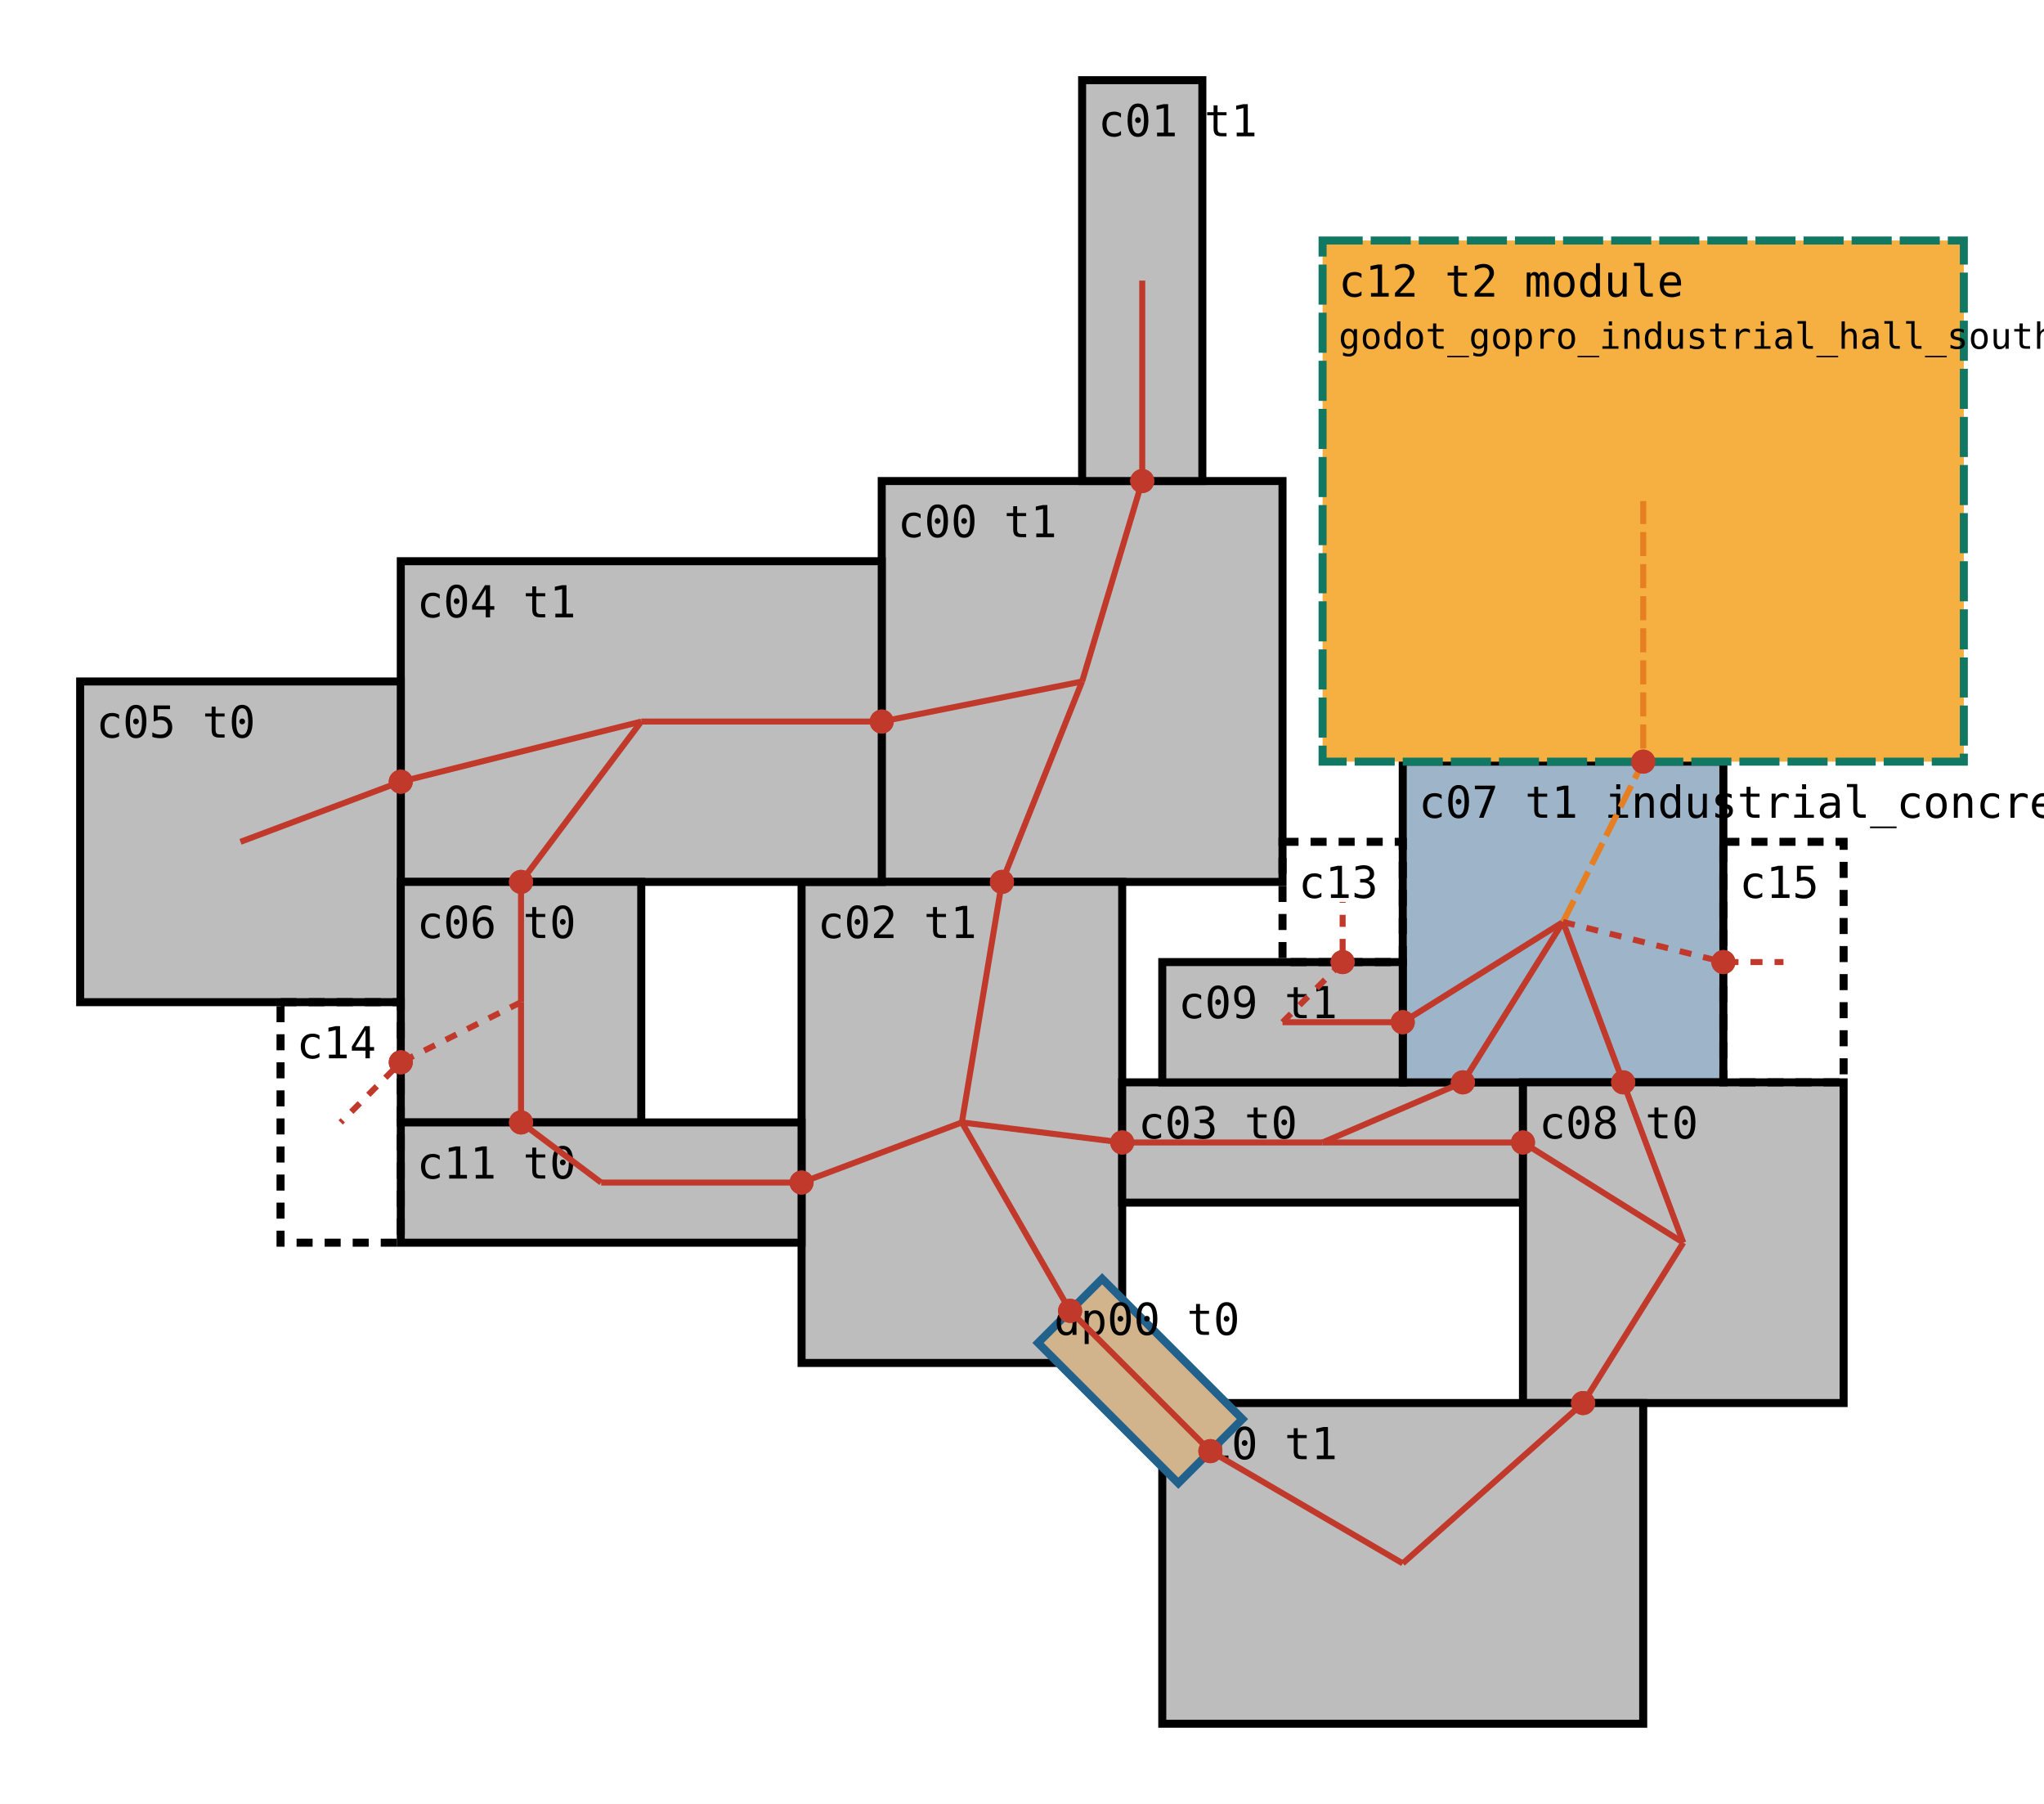
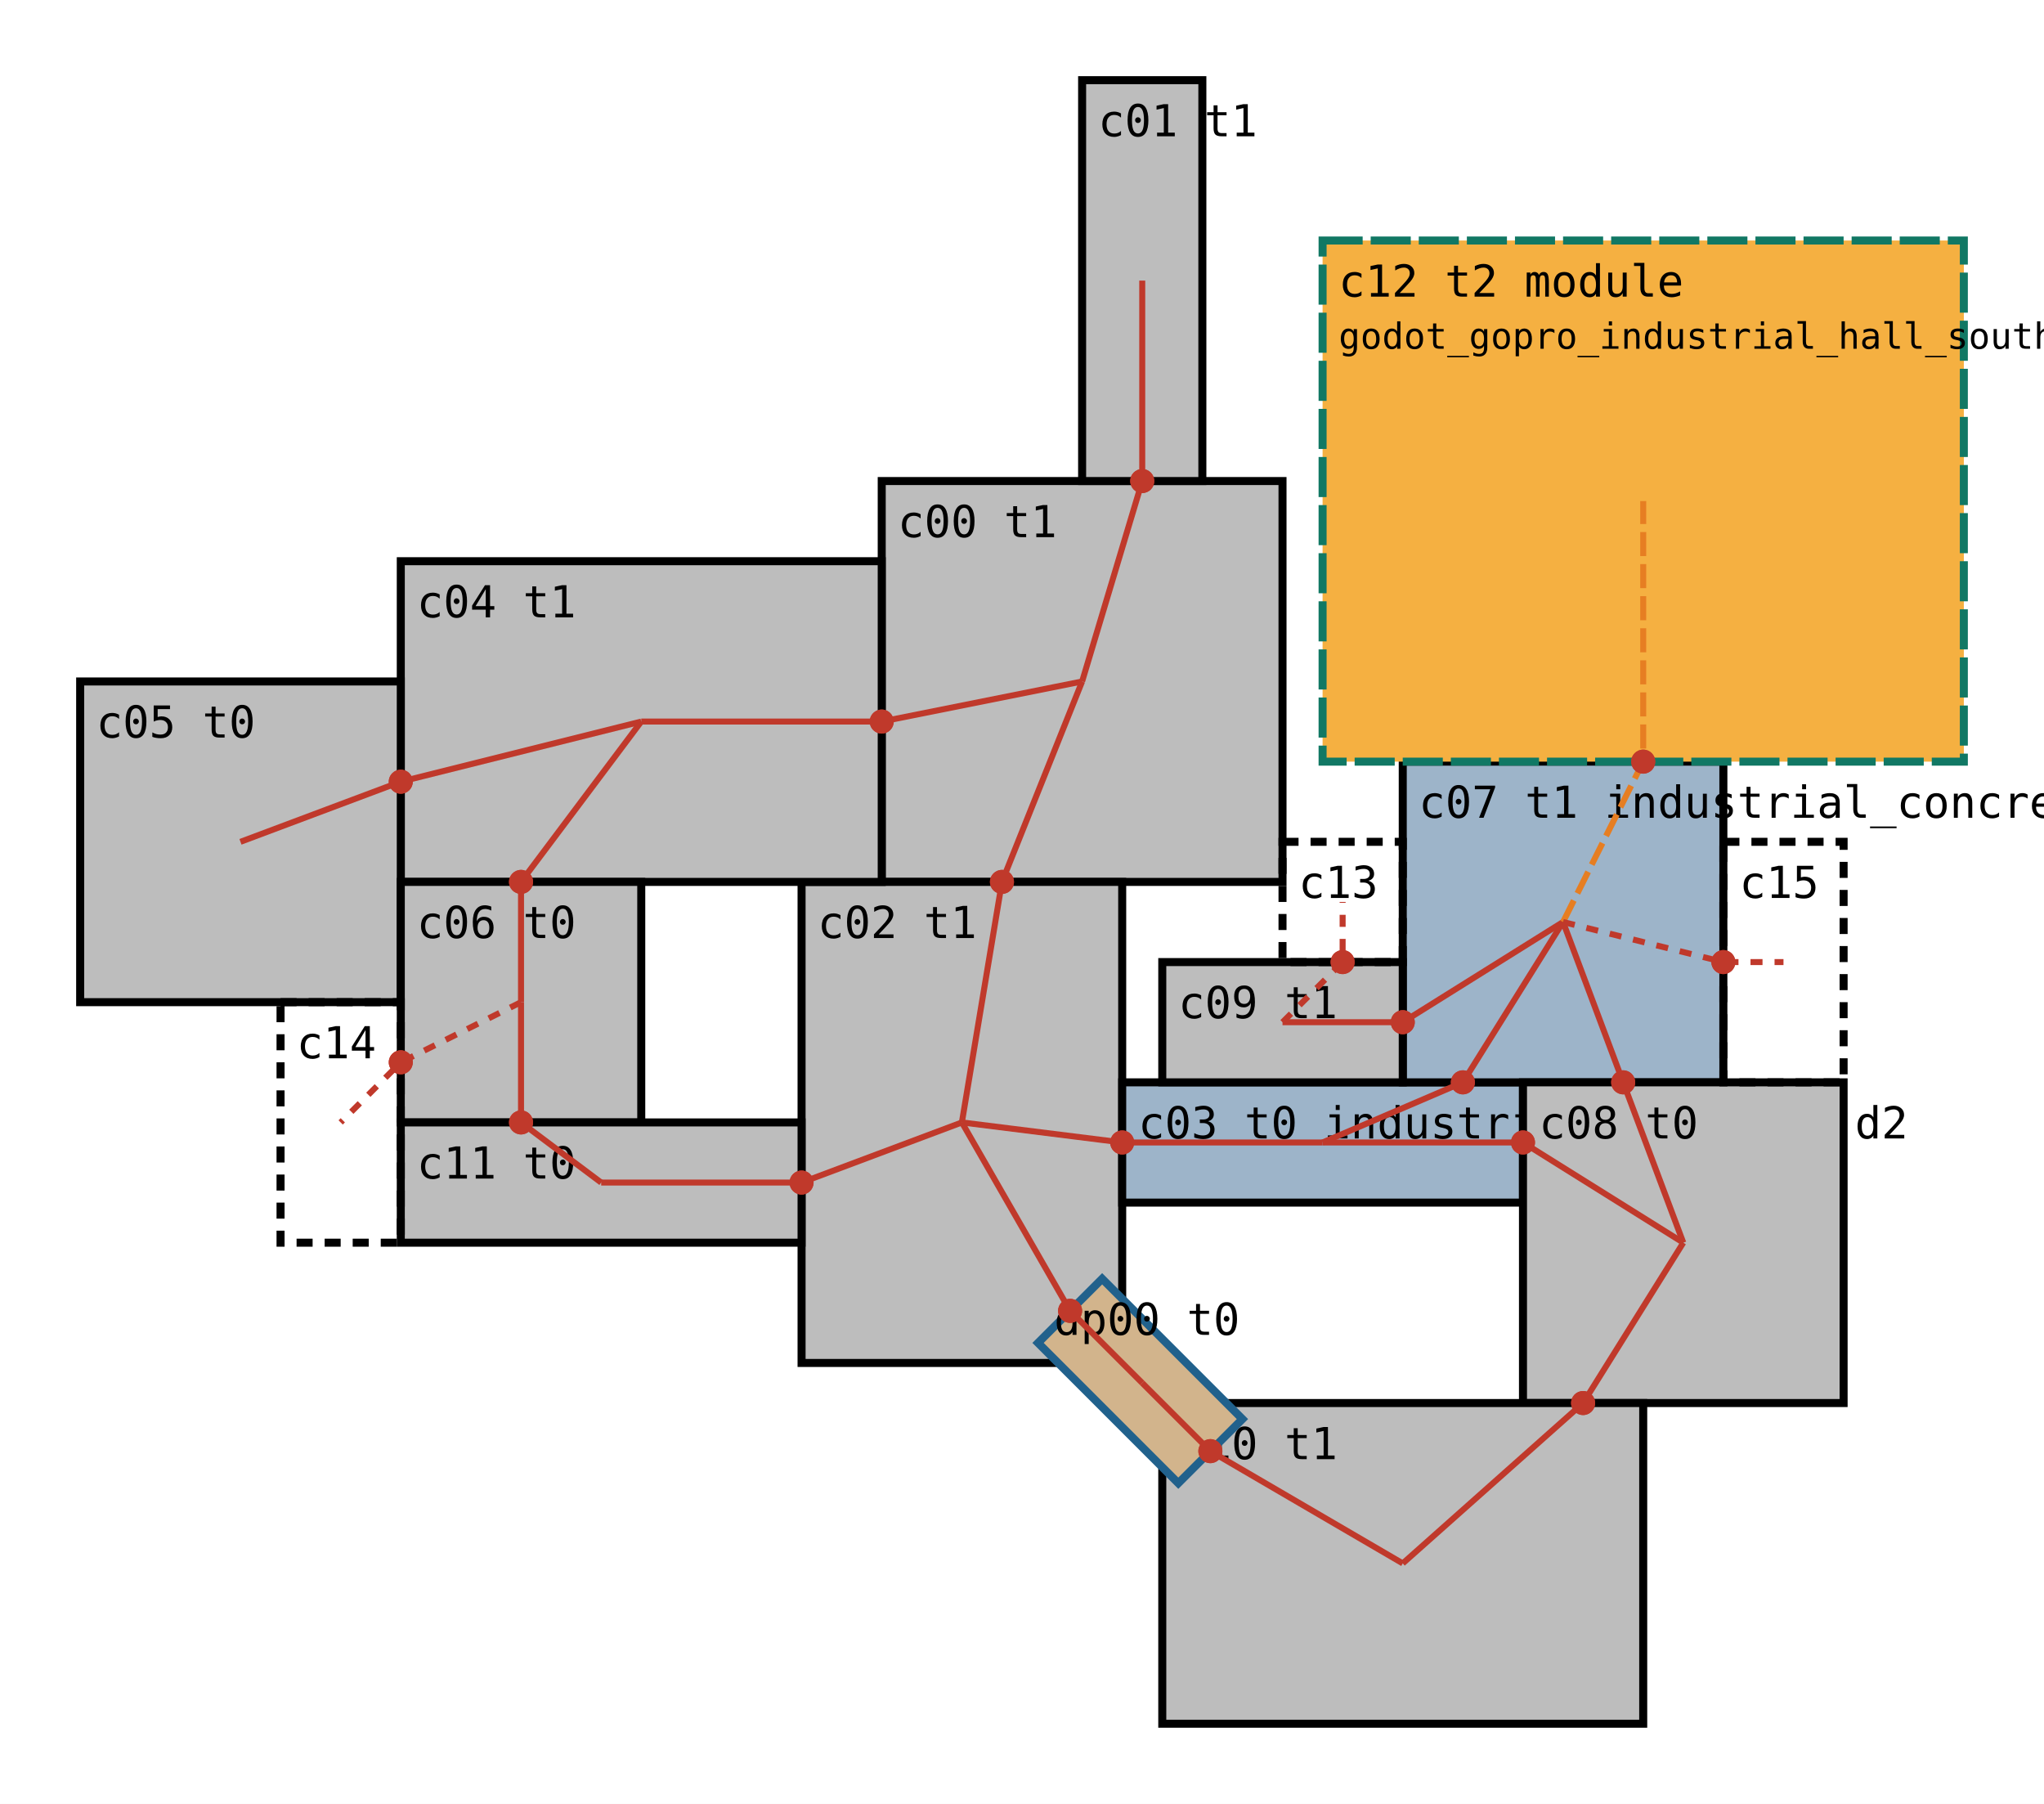
<svg xmlns="http://www.w3.org/2000/svg" width="510" height="450" viewBox="0 0 510 450">
  <rect width="100%" height="100%" fill="#ffffff" />
  <rect x="220" y="120" width="100" height="100" fill="#bdbdbd" stroke="#000000" stroke-width="2" />
  <text x="224" y="134" font-family="monospace" font-size="11">c00 t1</text>
  <rect x="270" y="20" width="30" height="100" fill="#bdbdbd" stroke="#000000" stroke-width="2" />
  <text x="274" y="34" font-family="monospace" font-size="11">c01 t1</text>
  <rect x="200" y="220" width="80" height="120" fill="#bdbdbd" stroke="#000000" stroke-width="2" />
  <text x="204" y="234" font-family="monospace" font-size="11">c02 t1</text>
-   <rect x="280" y="270" width="100" height="30" fill="#bdbdbd" stroke="#000000" stroke-width="2" />
-   <text x="284" y="284" font-family="monospace" font-size="11">c03 t0</text>
+   <rect x="280" y="270" width="100" height="30" fill="#9db4c9" stroke="#000000" stroke-width="2" />
+   <text x="284" y="284" font-family="monospace" font-size="11">c03 t0 industrial_concrete d2</text>
  <rect x="100" y="140" width="120" height="80" fill="#bdbdbd" stroke="#000000" stroke-width="2" />
  <text x="104" y="154" font-family="monospace" font-size="11">c04 t1</text>
  <rect x="20" y="170" width="80" height="80" fill="#bdbdbd" stroke="#000000" stroke-width="2" />
  <text x="24" y="184" font-family="monospace" font-size="11">c05 t0</text>
  <rect x="100" y="220" width="60" height="60" fill="#bdbdbd" stroke="#000000" stroke-width="2" />
  <text x="104" y="234" font-family="monospace" font-size="11">c06 t0</text>
  <rect x="350" y="190" width="80" height="80" fill="#9db4c9" stroke="#000000" stroke-width="2" />
  <text x="354" y="204" font-family="monospace" font-size="11">c07 t1 industrial_concrete d1</text>
  <rect x="380" y="270" width="80" height="80" fill="#bdbdbd" stroke="#000000" stroke-width="2" />
  <text x="384" y="284" font-family="monospace" font-size="11">c08 t0</text>
  <rect x="290" y="240" width="60" height="30" fill="#bdbdbd" stroke="#000000" stroke-width="2" />
  <text x="294" y="254" font-family="monospace" font-size="11">c09 t1</text>
  <rect x="290" y="350" width="120" height="80" fill="#bdbdbd" stroke="#000000" stroke-width="2" />
  <text x="294" y="364" font-family="monospace" font-size="11">c10 t1</text>
  <rect x="100" y="280" width="100" height="30" fill="#bdbdbd" stroke="#000000" stroke-width="2" />
  <text x="104" y="294" font-family="monospace" font-size="11">c11 t0</text>
  <rect x="330" y="60" width="160" height="130" fill="#f5b041" stroke="#117864" stroke-width="2" stroke-dasharray="10 2" />
  <text x="334" y="74" font-family="monospace" font-size="11">c12 t2 module</text>
  <text x="334" y="87" font-family="monospace" font-size="9">godot_gopro_industrial_hall_south_socket_v1 r0</text>
  <rect x="320" y="210" width="30" height="30" fill="none" stroke="#000000" stroke-width="2" stroke-dasharray="4 3" />
  <text x="324" y="224" font-family="monospace" font-size="11">c13</text>
  <rect x="70" y="250" width="30" height="60" fill="none" stroke="#000000" stroke-width="2" stroke-dasharray="4 3" />
  <text x="74" y="264" font-family="monospace" font-size="11">c14</text>
  <rect x="430" y="210" width="30" height="60" fill="none" stroke="#000000" stroke-width="2" stroke-dasharray="4 3" />
  <text x="434" y="224" font-family="monospace" font-size="11">c15</text>
  <polygon points="259,335 294,370 310,354 275,319" fill="#d2b48c" stroke="#21618c" stroke-width="2" />
  <text x="263" y="333" font-family="monospace" font-size="11">dp00 t0</text>
  <polyline points="270,170 285,120 285,120 285,70" fill="none" stroke="#c0392b" stroke-width="1.5" />
  <polyline points="270,170 250,220 250,220 240,280" fill="none" stroke="#c0392b" stroke-width="1.5" />
  <polyline points="270,170 220,180 220,180 160,180" fill="none" stroke="#c0392b" stroke-width="1.5" />
  <polyline points="240,280 267,327 267,327 285,345" fill="none" stroke="#c0392b" stroke-width="1.5" />
  <polyline points="240,280 280,285 280,285 330,285" fill="none" stroke="#c0392b" stroke-width="1.5" />
  <polyline points="240,280 200,295 200,295 150,295" fill="none" stroke="#c0392b" stroke-width="1.5" />
  <polyline points="330,285 365,270 365,270 390,230" fill="none" stroke="#c0392b" stroke-width="1.5" />
  <polyline points="330,285 380,285 380,285 420,310" fill="none" stroke="#c0392b" stroke-width="1.5" />
  <polyline points="160,180 100,195 100,195 60,210" fill="none" stroke="#c0392b" stroke-width="1.5" />
  <polyline points="160,180 130,220 130,220 130,250" fill="none" stroke="#c0392b" stroke-width="1.5" />
  <polyline points="130,250 130,280 130,280 150,295" fill="none" stroke="#c0392b" stroke-width="1.5" />
  <polyline points="130,250 100,265 100,265 85,280" fill="none" stroke="#c0392b" stroke-width="1.5" stroke-dasharray="3 3" />
  <polyline points="390,230 405,270 405,270 420,310" fill="none" stroke="#c0392b" stroke-width="1.5" />
  <polyline points="390,230 350,255 350,255 320,255" fill="none" stroke="#c0392b" stroke-width="1.5" />
  <polyline points="390,230 410,190 410,190 410,125" fill="none" stroke="#e67e22" stroke-width="1.5" stroke-dasharray="6 2" />
  <polyline points="390,230 430,240 430,240 445,240" fill="none" stroke="#c0392b" stroke-width="1.5" stroke-dasharray="3 3" />
  <polyline points="420,310 395,350 395,350 350,390" fill="none" stroke="#c0392b" stroke-width="1.5" />
  <polyline points="320,255 335,240 335,240 335,225" fill="none" stroke="#c0392b" stroke-width="1.5" stroke-dasharray="3 3" />
  <polyline points="285,345 302,362 302,362 350,390" fill="none" stroke="#c0392b" stroke-width="1.5" />
  <circle cx="285" cy="120" r="3" fill="#c0392b" />
  <circle cx="250" cy="220" r="3" fill="#c0392b" />
  <circle cx="220" cy="180" r="3" fill="#c0392b" />
  <circle cx="285" cy="120" r="3" fill="#c0392b" />
  <circle cx="267" cy="327" r="3" fill="#c0392b" />
  <circle cx="250" cy="220" r="3" fill="#c0392b" />
  <circle cx="280" cy="285" r="3" fill="#c0392b" />
  <circle cx="200" cy="295" r="3" fill="#c0392b" />
  <circle cx="280" cy="285" r="3" fill="#c0392b" />
  <circle cx="365" cy="270" r="3" fill="#c0392b" />
  <circle cx="380" cy="285" r="3" fill="#c0392b" />
  <circle cx="220" cy="180" r="3" fill="#c0392b" />
  <circle cx="100" cy="195" r="3" fill="#c0392b" />
  <circle cx="130" cy="220" r="3" fill="#c0392b" />
  <circle cx="100" cy="195" r="3" fill="#c0392b" />
  <circle cx="130" cy="280" r="3" fill="#c0392b" />
  <circle cx="130" cy="220" r="3" fill="#c0392b" />
  <circle cx="100" cy="265" r="3" fill="#c0392b" />
  <circle cx="405" cy="270" r="3" fill="#c0392b" />
  <circle cx="365" cy="270" r="3" fill="#c0392b" />
  <circle cx="350" cy="255" r="3" fill="#c0392b" />
  <circle cx="410" cy="190" r="3" fill="#c0392b" />
  <circle cx="430" cy="240" r="3" fill="#c0392b" />
  <circle cx="405" cy="270" r="3" fill="#c0392b" />
  <circle cx="380" cy="285" r="3" fill="#c0392b" />
  <circle cx="395" cy="350" r="3" fill="#c0392b" />
  <circle cx="350" cy="255" r="3" fill="#c0392b" />
  <circle cx="335" cy="240" r="3" fill="#c0392b" />
  <circle cx="302" cy="362" r="3" fill="#c0392b" />
  <circle cx="395" cy="350" r="3" fill="#c0392b" />
  <circle cx="130" cy="280" r="3" fill="#c0392b" />
  <circle cx="200" cy="295" r="3" fill="#c0392b" />
  <circle cx="410" cy="190" r="3" fill="#c0392b" />
  <circle cx="335" cy="240" r="3" fill="#c0392b" />
  <circle cx="100" cy="265" r="3" fill="#c0392b" />
  <circle cx="430" cy="240" r="3" fill="#c0392b" />
  <circle cx="267" cy="327" r="3" fill="#c0392b" />
  <circle cx="302" cy="362" r="3" fill="#c0392b" />
</svg>
